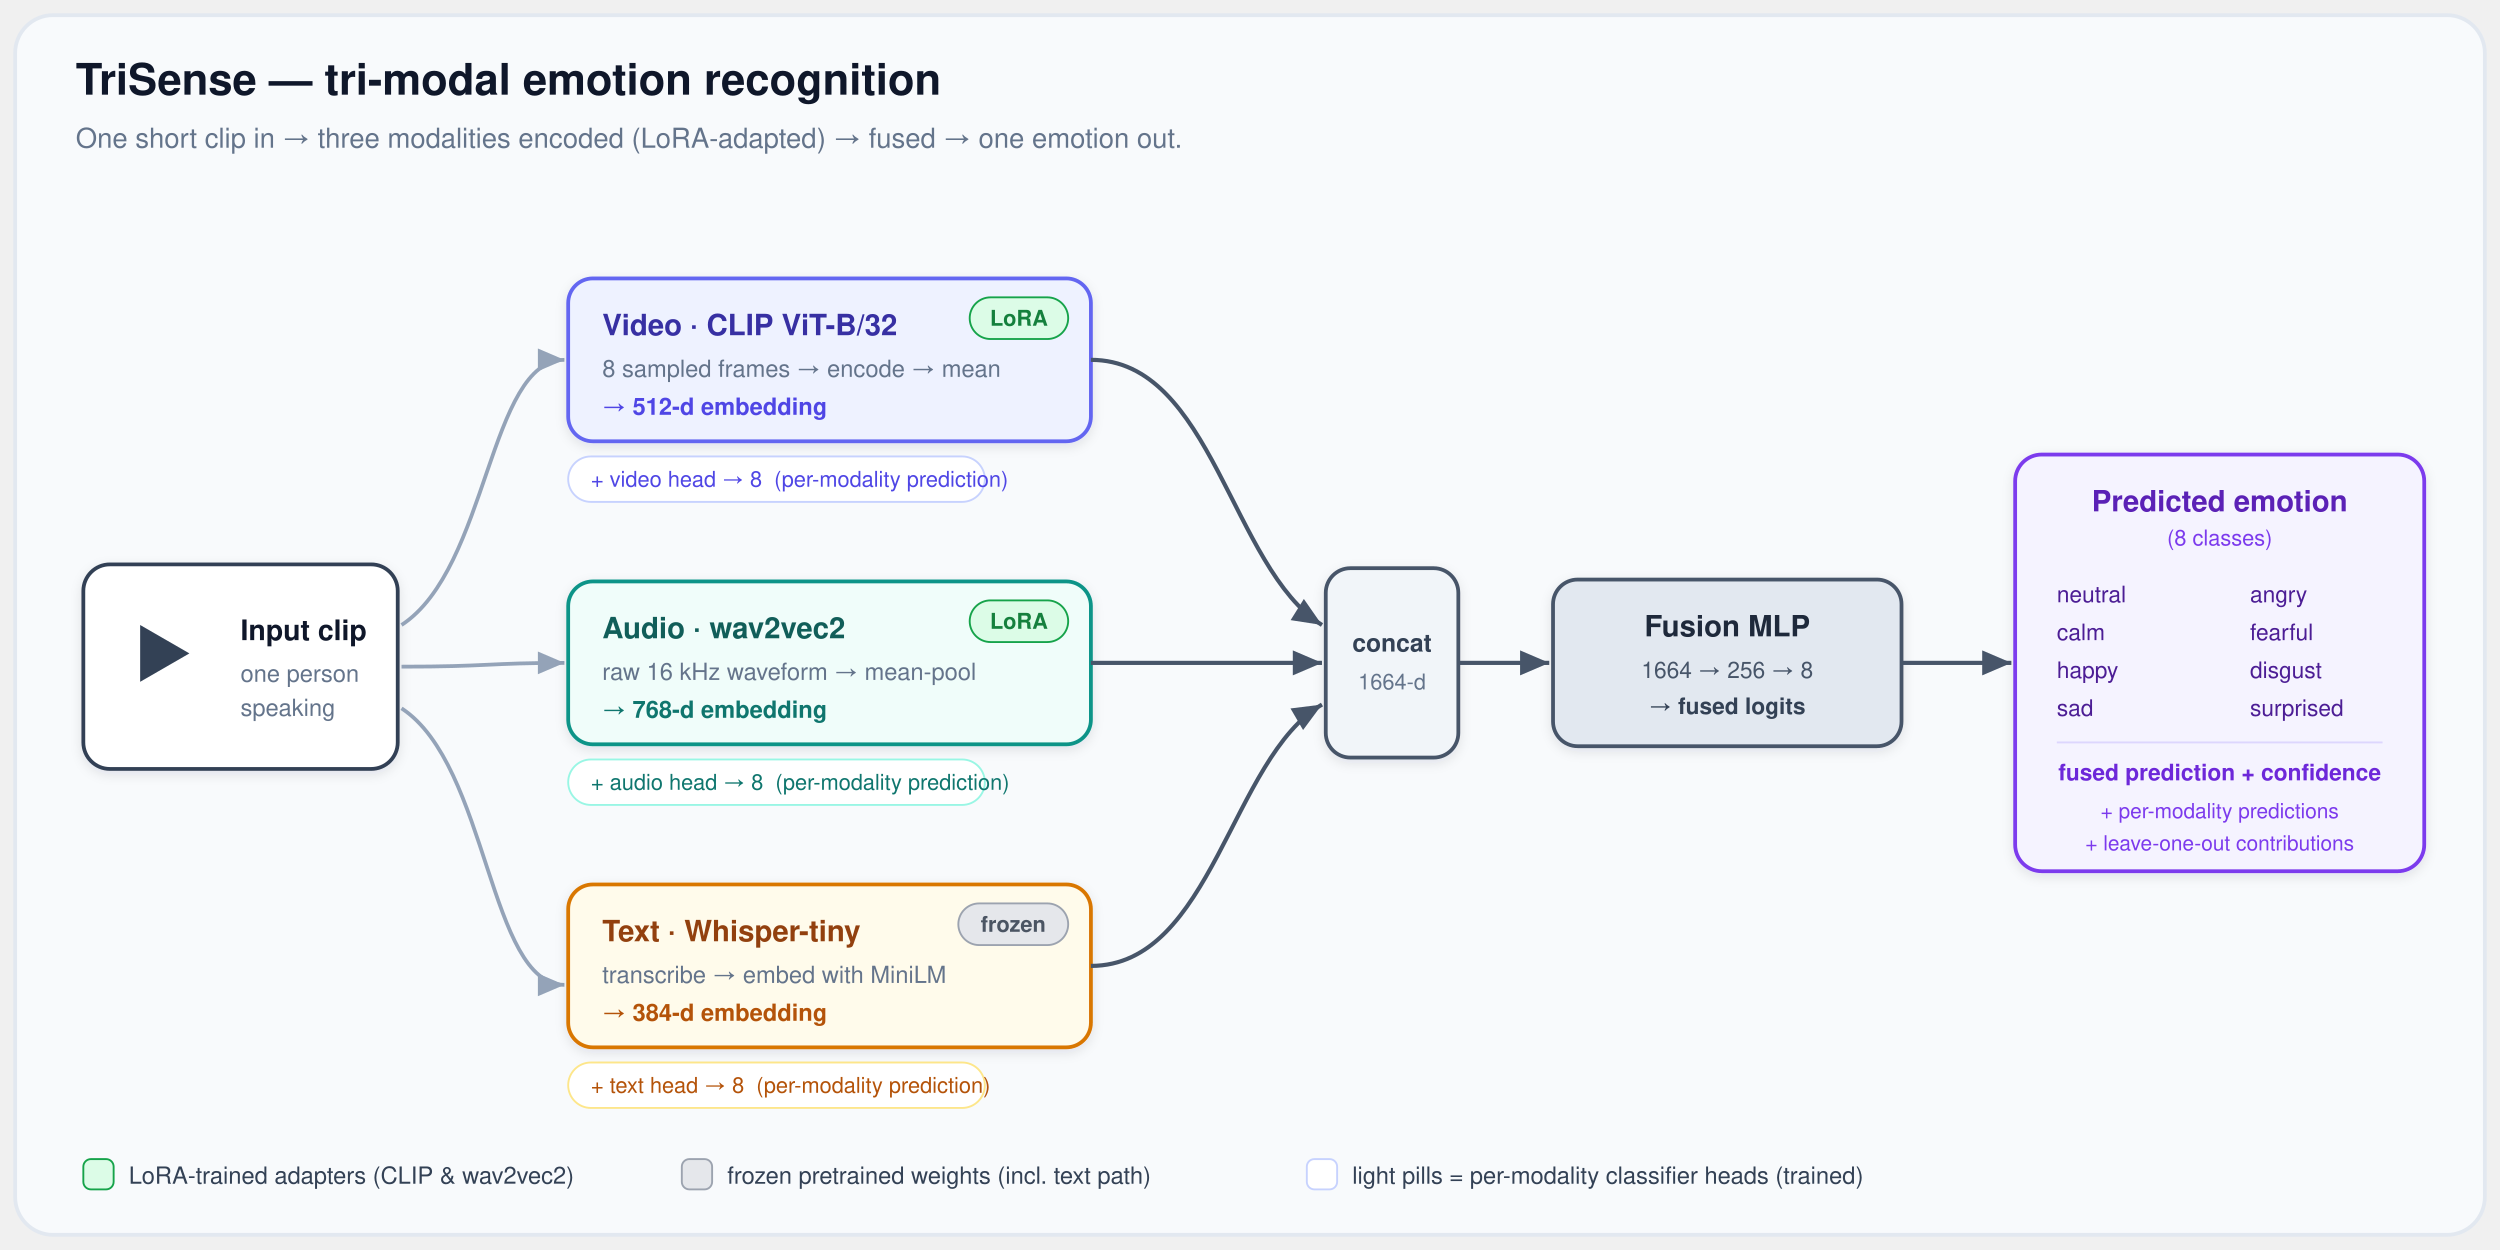
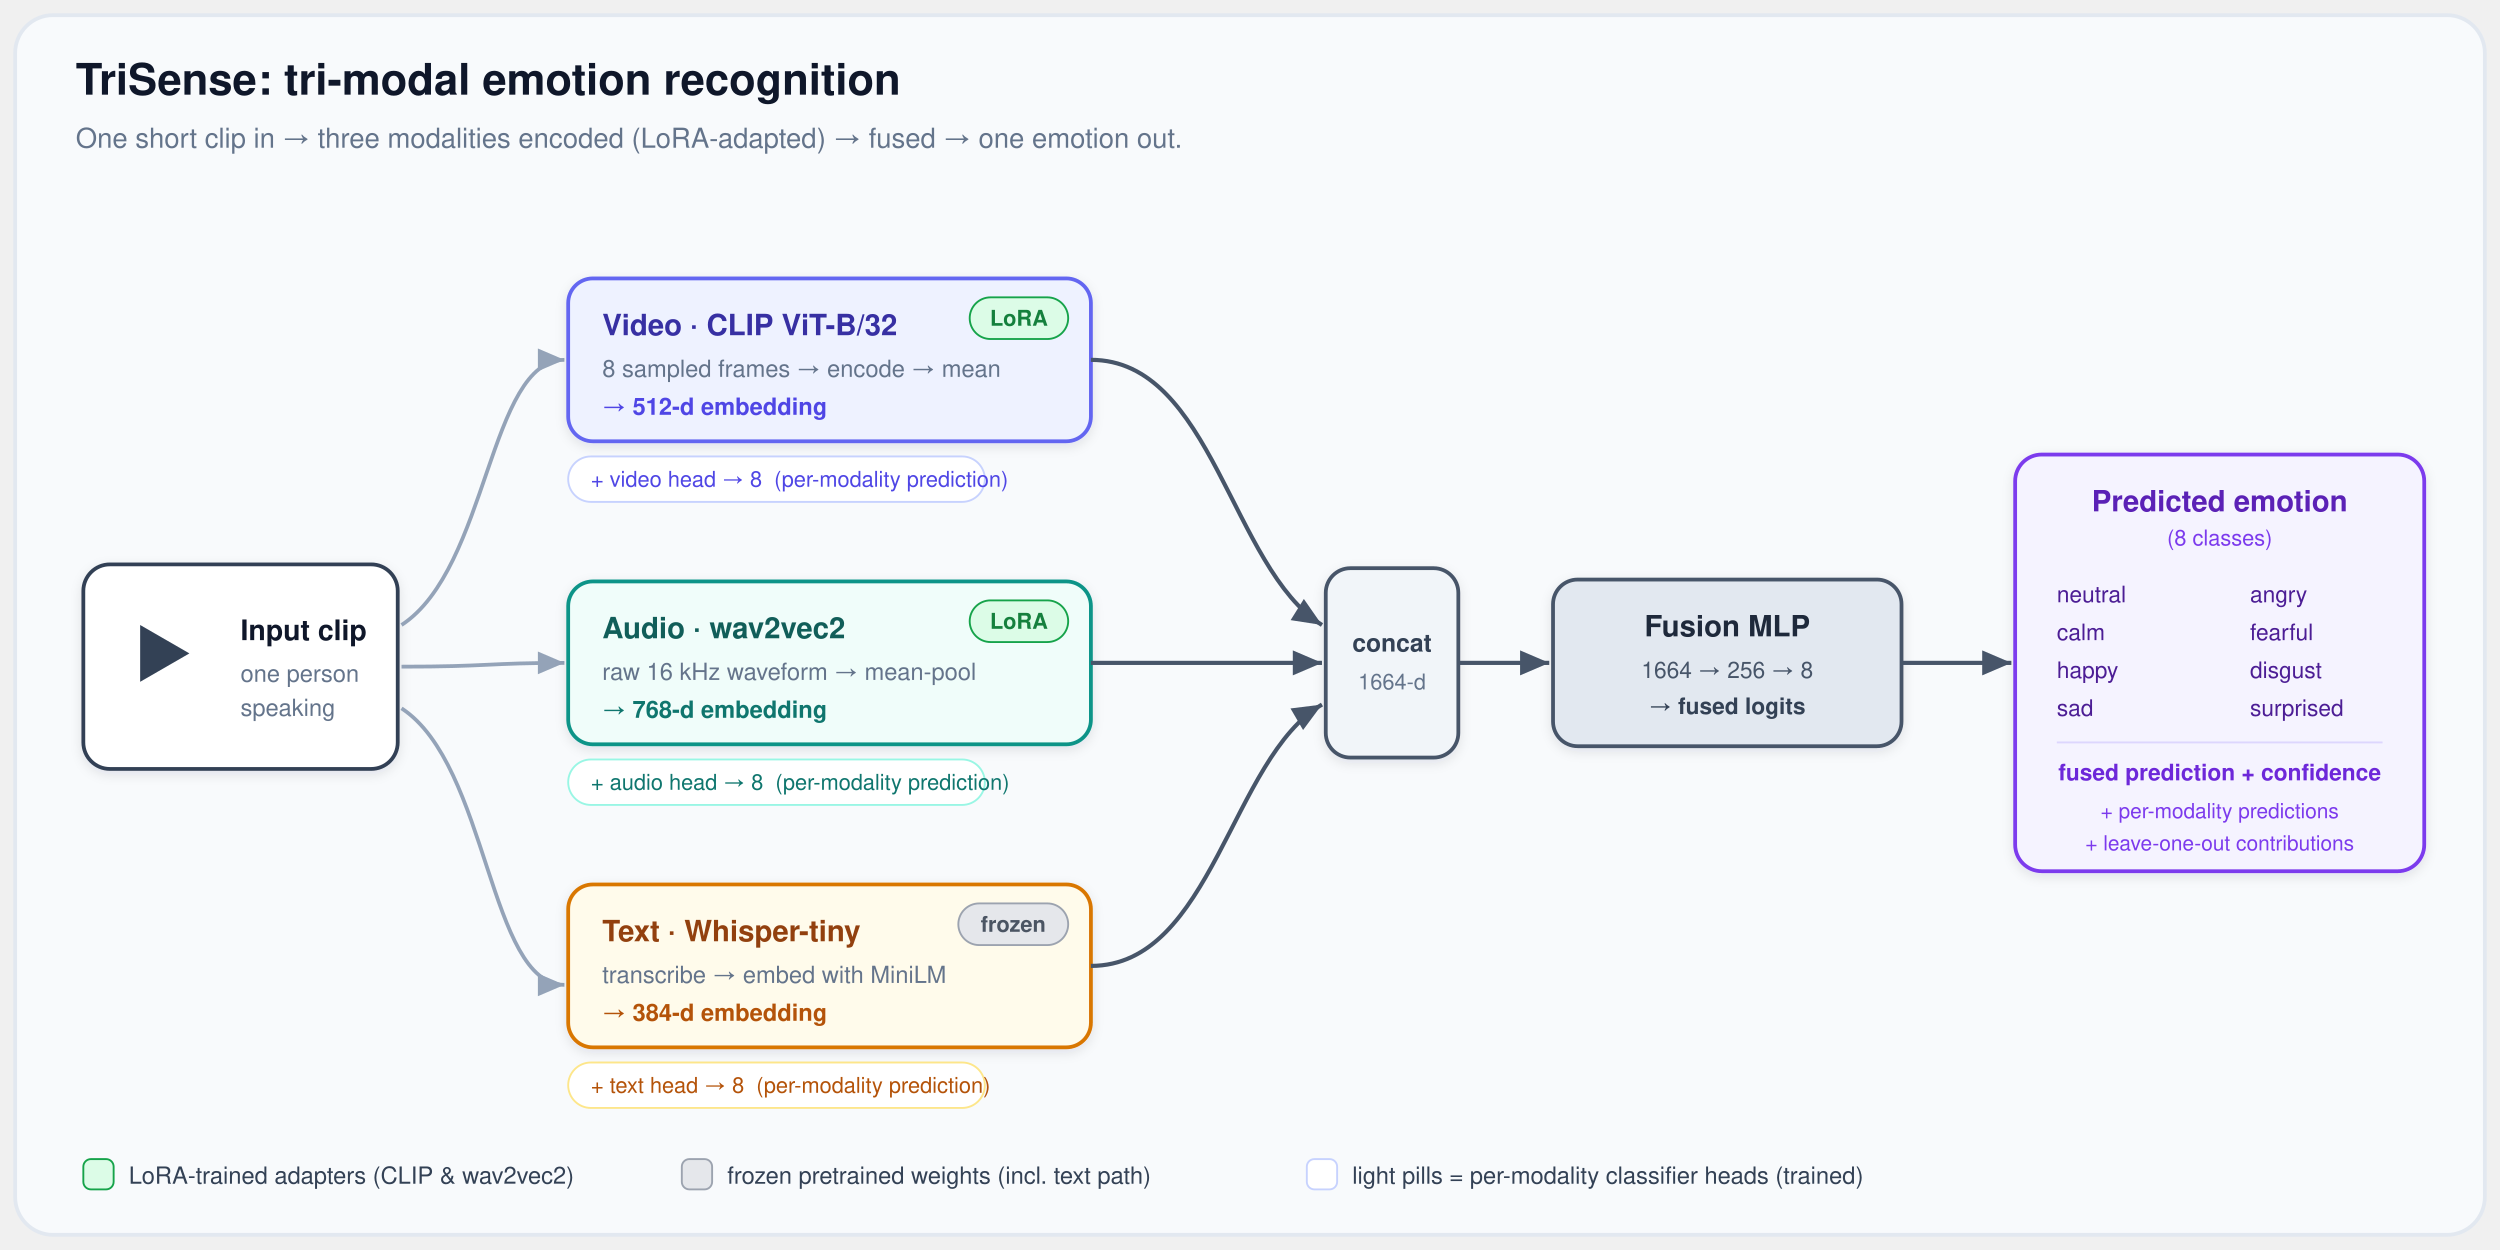
<svg xmlns="http://www.w3.org/2000/svg" viewBox="0 0 1320 660" font-family="'Segoe UI', Helvetica, Arial, sans-serif">
  <defs>
    <marker id="arrow" markerWidth="9" markerHeight="9" refX="7" refY="3" orient="auto" markerUnits="strokeWidth">
      <path d="M0,0 L7,3 L0,6 Z" fill="#475569" />
    </marker>
    <marker id="arrowThin" markerWidth="9" markerHeight="9" refX="7" refY="3" orient="auto" markerUnits="strokeWidth">
      <path d="M0,0 L7,3 L0,6 Z" fill="#94a3b8" />
    </marker>
    <filter id="soft" x="-20%" y="-20%" width="140%" height="140%">
      <feDropShadow dx="0" dy="2" stdDeviation="3" flood-color="#0f172a" flood-opacity="0.10" />
    </filter>
  </defs>
  <rect x="8" y="8" width="1304" height="644" rx="20" fill="#f8fafc" stroke="#e2e8f0" stroke-width="2" />
-   <text x="40" y="50" font-size="23" font-weight="700" fill="#0f172a">TriSense — tri-modal emotion recognition</text>
+   <text x="40" y="50" font-size="23" font-weight="700" fill="#0f172a">TriSense: tri-modal emotion recognition</text>
  <text x="40" y="78" font-size="14.5" fill="#64748b">One short clip in → three modalities encoded (LoRA-adapted) → fused → one emotion out.</text>
  <rect x="44" y="298" width="166" height="108" rx="14" fill="#ffffff" stroke="#334155" stroke-width="2" filter="url(#soft)" />
  <path d="M74,330 L74,360 L100,345 Z" fill="#334155" />
  <text x="127" y="338" font-size="15" font-weight="700" fill="#0f172a">Input clip</text>
  <text x="127" y="360" font-size="12.5" fill="#64748b">one person</text>
  <text x="127" y="378" font-size="12.5" fill="#64748b">speaking</text>
  <path d="M212,330 C258,300 258,190 298,190" fill="none" stroke="#94a3b8" stroke-width="2" marker-end="url(#arrowThin)" />
  <path d="M212,352 C258,352 258,350 298,350" fill="none" stroke="#94a3b8" stroke-width="2" marker-end="url(#arrowThin)" />
  <path d="M212,374 C258,404 258,520 298,520" fill="none" stroke="#94a3b8" stroke-width="2" marker-end="url(#arrowThin)" />
  <rect x="300" y="147" width="276" height="86" rx="13" fill="#eef2ff" stroke="#6366f1" stroke-width="2" filter="url(#soft)" />
  <text x="318" y="177" font-size="15.5" font-weight="700" fill="#3730a3">Video · CLIP ViT-B/32</text>
  <text x="318" y="199" font-size="12.5" fill="#64748b">8 sampled frames → encode → mean</text>
  <text x="318" y="219" font-size="12.5" font-weight="600" fill="#4f46e5">→ 512-d embedding</text>
  <rect x="512" y="157" width="52" height="22" rx="11" fill="#dcfce7" stroke="#16a34a" />
  <text x="538" y="172" font-size="11.5" font-weight="700" fill="#15803d" text-anchor="middle">LoRA</text>
  <rect x="300" y="241" width="220" height="24" rx="12" fill="#ffffff" stroke="#c7d2fe" />
  <text x="312" y="257" font-size="11.5" fill="#4f46e5">+ video head → 8  (per-modality prediction)</text>
  <rect x="300" y="307" width="276" height="86" rx="13" fill="#f0fdfa" stroke="#0d9488" stroke-width="2" filter="url(#soft)" />
  <text x="318" y="337" font-size="15.5" font-weight="700" fill="#115e59">Audio · wav2vec2</text>
  <text x="318" y="359" font-size="12.5" fill="#64748b">raw 16 kHz waveform → mean-pool</text>
  <text x="318" y="379" font-size="12.5" font-weight="600" fill="#0f766e">→ 768-d embedding</text>
  <rect x="512" y="317" width="52" height="22" rx="11" fill="#dcfce7" stroke="#16a34a" />
  <text x="538" y="332" font-size="11.5" font-weight="700" fill="#15803d" text-anchor="middle">LoRA</text>
  <rect x="300" y="401" width="220" height="24" rx="12" fill="#ffffff" stroke="#99f6e4" />
  <text x="312" y="417" font-size="11.5" fill="#0f766e">+ audio head → 8  (per-modality prediction)</text>
  <rect x="300" y="467" width="276" height="86" rx="13" fill="#fffbeb" stroke="#d97706" stroke-width="2" filter="url(#soft)" />
  <text x="318" y="497" font-size="15.5" font-weight="700" fill="#92400e">Text · Whisper-tiny</text>
  <text x="318" y="519" font-size="12.5" fill="#64748b">transcribe → embed with MiniLM</text>
  <text x="318" y="539" font-size="12.5" font-weight="600" fill="#b45309">→ 384-d embedding</text>
  <rect x="506" y="477" width="58" height="22" rx="11" fill="#e5e7eb" stroke="#9ca3af" />
  <text x="535" y="492" font-size="11.5" font-weight="700" fill="#4b5563" text-anchor="middle">frozen</text>
  <rect x="300" y="561" width="220" height="24" rx="12" fill="#ffffff" stroke="#fde68a" />
  <text x="312" y="577" font-size="11.5" fill="#b45309">+ text head → 8  (per-modality prediction)</text>
  <path d="M576,190 C640,190 650,300 698,330" fill="none" stroke="#475569" stroke-width="2.2" marker-end="url(#arrow)" />
  <path d="M576,350 L698,350" fill="none" stroke="#475569" stroke-width="2.2" marker-end="url(#arrow)" />
  <path d="M576,510 C640,510 650,400 698,372" fill="none" stroke="#475569" stroke-width="2.2" marker-end="url(#arrow)" />
  <rect x="700" y="300" width="70" height="100" rx="13" fill="#f1f5f9" stroke="#475569" stroke-width="2" filter="url(#soft)" />
  <text x="735" y="344" font-size="13" font-weight="700" fill="#334155" text-anchor="middle">concat</text>
  <text x="735" y="364" font-size="11.5" fill="#64748b" text-anchor="middle">1664-d</text>
  <path d="M770,350 L818,350" fill="none" stroke="#475569" stroke-width="2.2" marker-end="url(#arrow)" />
  <rect x="820" y="306" width="184" height="88" rx="13" fill="#e2e8f0" stroke="#475569" stroke-width="2" filter="url(#soft)" />
  <text x="912" y="336" font-size="15.5" font-weight="700" fill="#1e293b" text-anchor="middle">Fusion MLP</text>
  <text x="912" y="358" font-size="12" fill="#475569" text-anchor="middle">1664 → 256 → 8</text>
  <text x="912" y="377" font-size="12" font-weight="600" fill="#334155" text-anchor="middle">→ fused logits</text>
  <path d="M1004,350 L1062,350" fill="none" stroke="#475569" stroke-width="2.2" marker-end="url(#arrow)" />
  <rect x="1064" y="240" width="216" height="220" rx="14" fill="#f5f3ff" stroke="#7c3aed" stroke-width="2" filter="url(#soft)" />
  <text x="1172" y="270" font-size="15.5" font-weight="700" fill="#5b21b6" text-anchor="middle">Predicted emotion</text>
  <text x="1172" y="288" font-size="11.5" fill="#7c3aed" text-anchor="middle">(8 classes)</text>
  <text x="1086" y="318" font-size="12" fill="#4c1d95">neutral</text>
  <text x="1086" y="338" font-size="12" fill="#4c1d95">calm</text>
  <text x="1086" y="358" font-size="12" fill="#4c1d95">happy</text>
  <text x="1086" y="378" font-size="12" fill="#4c1d95">sad</text>
  <text x="1188" y="318" font-size="12" fill="#4c1d95">angry</text>
  <text x="1188" y="338" font-size="12" fill="#4c1d95">fearful</text>
  <text x="1188" y="358" font-size="12" fill="#4c1d95">disgust</text>
  <text x="1188" y="378" font-size="12" fill="#4c1d95">surprised</text>
  <line x1="1086" y1="392" x2="1258" y2="392" stroke="#ddd6fe" />
  <text x="1172" y="412" font-size="12" font-weight="700" fill="#6d28d9" text-anchor="middle">fused prediction + confidence</text>
  <text x="1172" y="432" font-size="11" fill="#7c3aed" text-anchor="middle">+ per-modality predictions</text>
  <text x="1172" y="449" font-size="11" fill="#7c3aed" text-anchor="middle">+ leave-one-out contributions</text>
  <rect x="44" y="612" width="16" height="16" rx="4" fill="#dcfce7" stroke="#16a34a" />
  <text x="68" y="625" font-size="12.5" fill="#334155">LoRA-trained adapters (CLIP &amp; wav2vec2)</text>
  <rect x="360" y="612" width="16" height="16" rx="4" fill="#e5e7eb" stroke="#9ca3af" />
  <text x="384" y="625" font-size="12.5" fill="#334155">frozen pretrained weights (incl. text path)</text>
  <rect x="690" y="612" width="16" height="16" rx="4" fill="#ffffff" stroke="#c7d2fe" />
  <text x="714" y="625" font-size="12.5" fill="#334155">light pills = per-modality classifier heads (trained)</text>
</svg>
